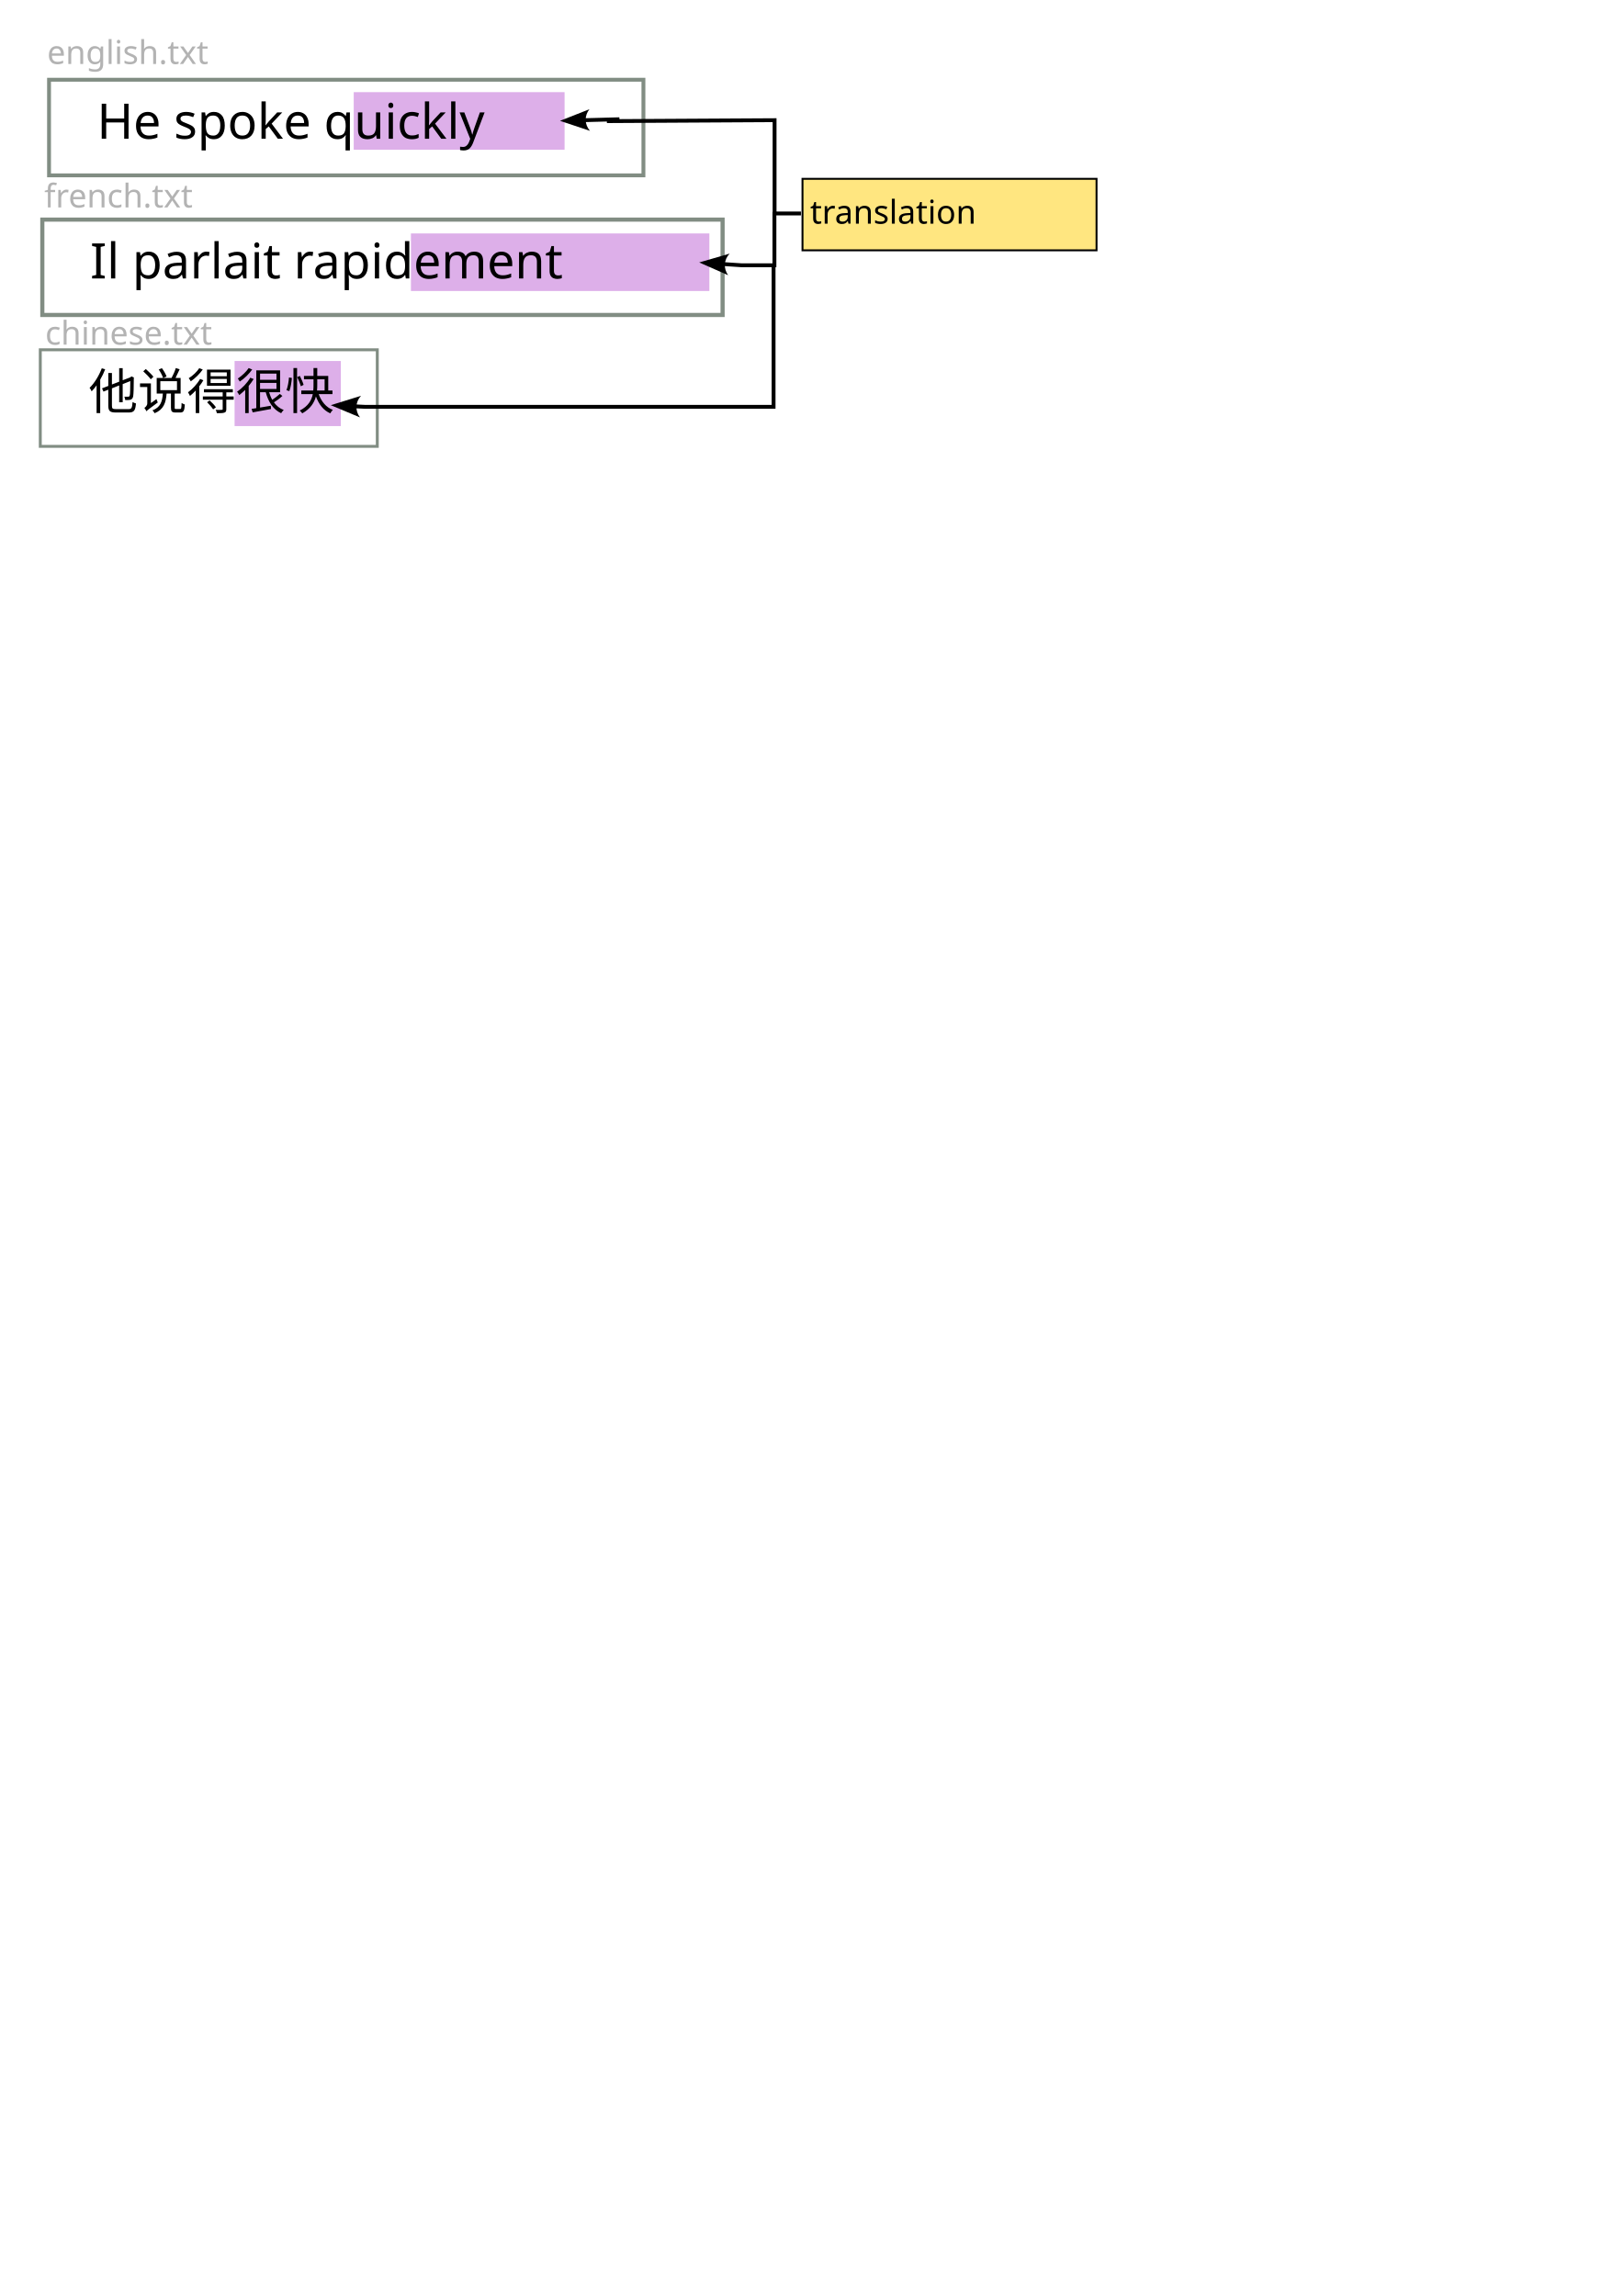
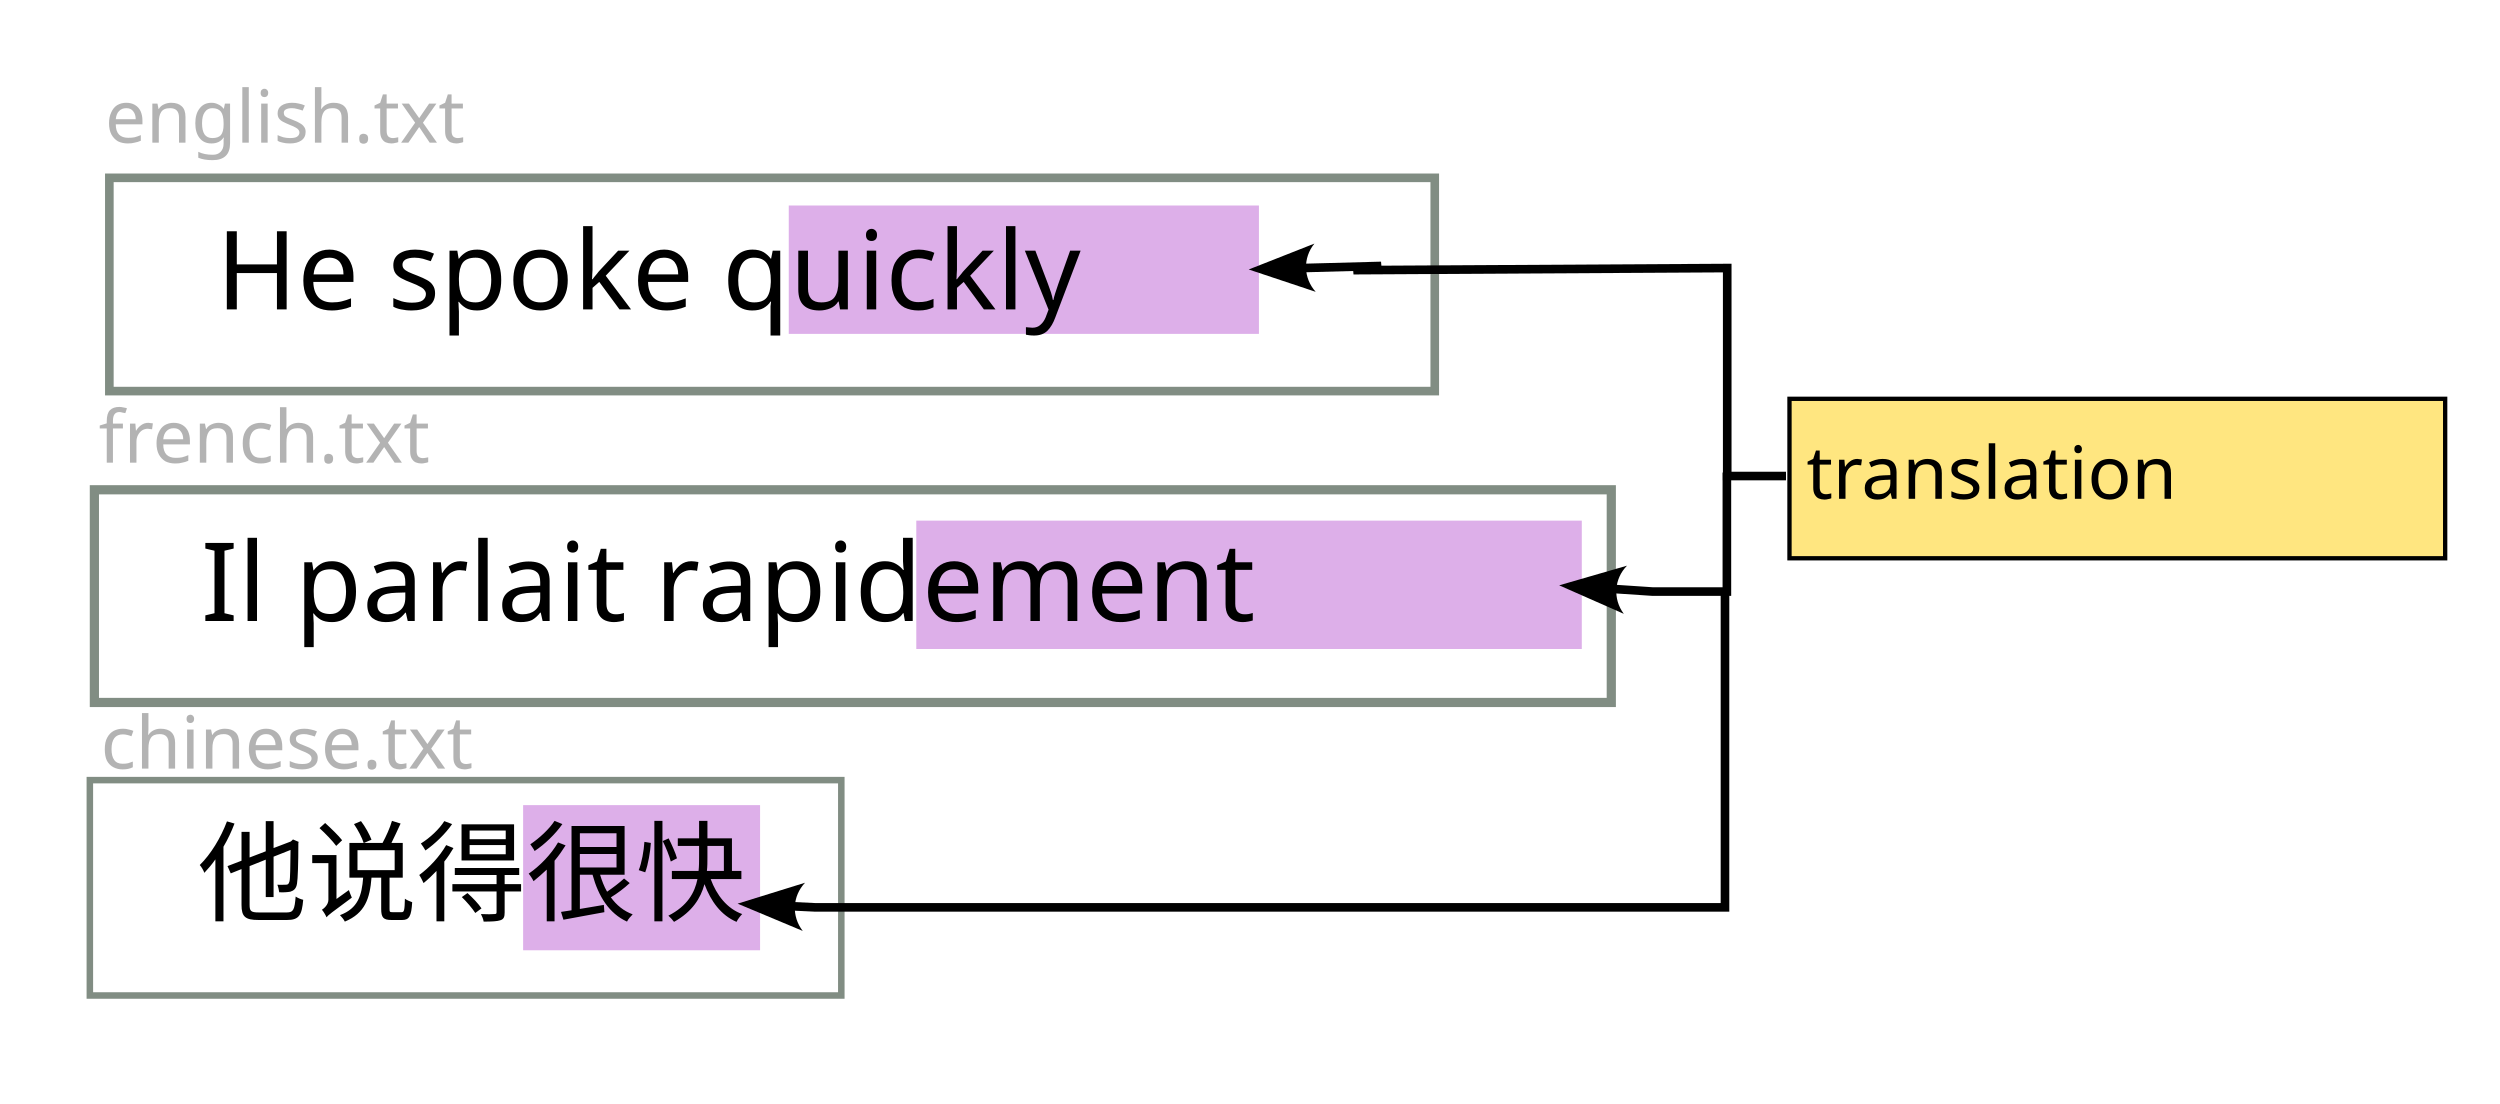
- <svg xmlns="http://www.w3.org/2000/svg" width="210mm" height="297mm" viewBox="0 0 210 297" version="1.1" id="svg5638">
+ <svg xmlns="http://www.w3.org/2000/svg" width="145mm" height="64mm" viewBox="0 0 145 64" version="1.1" id="svg5638">
  <defs id="defs5635">
    <marker style="overflow:visible" id="marker7683" refX="0" refY="0" orient="auto-start-reverse" markerWidth="7.7" markerHeight="5.6" viewBox="0 0 7.7 5.6" preserveAspectRatio="xMidYMid">
      <path transform="scale(0.7)" d="M -2,-4 9,0 -2,4 c 2,-2.33 2,-5.66 0,-8 z" style="fill:context-stroke;fill-rule:evenodd;stroke:none" id="path7681" />
    </marker>
    <marker style="overflow:visible" id="marker7633" refX="0" refY="0" orient="auto-start-reverse" markerWidth="7.7" markerHeight="5.6" viewBox="0 0 7.7 5.6" preserveAspectRatio="xMidYMid">
      <path transform="scale(0.7)" d="M -2,-4 9,0 -2,4 c 2,-2.33 2,-5.66 0,-8 z" style="fill:context-stroke;fill-rule:evenodd;stroke:none" id="path7631" />
    </marker>
    <marker style="overflow:visible" id="Arrow2" refX="0" refY="0" orient="auto-start-reverse" markerWidth="7.7" markerHeight="5.6" viewBox="0 0 7.7 5.6" preserveAspectRatio="xMidYMid">
      <path transform="scale(0.7)" d="M -2,-4 9,0 -2,4 c 2,-2.33 2,-5.66 0,-8 z" style="fill:context-stroke;fill-rule:evenodd;stroke:none" id="arrow2L" />
    </marker>
  </defs>
  <g id="layer1">
    <rect style="color:#000000;overflow:visible;fill:#ddafe9;stroke:none;stroke-width:0.168;stroke-dasharray:none;stop-color:#000000" id="rect1663-36-3-6-1" width="27.27" height="7.446" x="45.748" y="11.919" />
    <text xml:space="preserve" style="font-style:normal;font-variant:normal;font-weight:normal;font-stretch:normal;font-size:6.35px;line-height:3.175px;font-family:'Source Code Pro';-inkscape-font-specification:'Source Code Pro';letter-spacing:0px;word-spacing:0px;fill:#000000;fill-opacity:1;stroke:none;stroke-width:0.265px;stroke-linecap:butt;stroke-linejoin:miter;stroke-opacity:1" x="12.546" y="17.945" id="text379-4">
      <tspan style="font-style:normal;font-variant:normal;font-weight:normal;font-stretch:normal;font-size:6.35px;font-family:'Source Code Pro';-inkscape-font-specification:'Source Code Pro';stroke-width:0.265px" x="12.546" y="17.945" id="tspan1666">He spoke quickly</tspan>
    </text>
    <rect style="color:#000000;overflow:visible;fill:#ffe680;stroke:#000000;stroke-width:0.25;stroke-dasharray:none;stop-color:#000000" id="rect163-7" width="38.03" height="9.249" x="103.79" y="23.131" />
    <text xml:space="preserve" style="font-style:normal;font-variant:normal;font-weight:normal;font-stretch:normal;font-size:4.233px;line-height:3.307px;font-family:'Ubuntu Condensed';-inkscape-font-specification:'Ubuntu Condensed, ';text-align:end;letter-spacing:0px;word-spacing:0px;text-anchor:end;fill:#000000;fill-opacity:1;stroke:none;stroke-width:0.265px;stroke-linecap:butt;stroke-linejoin:miter;stroke-opacity:1" x="131.756" y="28.933" id="text5516">
      <tspan style="font-size:4.233px;text-align:end;text-anchor:end;stroke-width:0.265px" x="131.756" y="28.933" id="tspan5346">translation</tspan>
    </text>
    <rect style="color:#000000;overflow:visible;fill:none;stroke:#818d83;stroke-width:0.5;stroke-opacity:1;stop-color:#000000" id="rect6191" width="76.874" height="12.37" x="6.342" y="10.314" />
    <rect style="color:#000000;overflow:visible;fill:#ddafe9;stroke:none;stroke-width:0.2;stroke-dasharray:none;stop-color:#000000" id="rect1663-36-3-6-1-7" width="38.599" height="7.446" x="53.145" y="30.196" />
    <text xml:space="preserve" style="font-style:normal;font-variant:normal;font-weight:normal;font-stretch:normal;font-size:6.35px;line-height:3.175px;font-family:'Source Code Pro';-inkscape-font-specification:'Source Code Pro';letter-spacing:0px;word-spacing:0px;fill:#000000;fill-opacity:1;stroke:none;stroke-width:0.265px;stroke-linecap:butt;stroke-linejoin:miter;stroke-opacity:1" x="11.66" y="36.02" id="text379-4-9">
      <tspan style="font-style:normal;font-variant:normal;font-weight:normal;font-stretch:normal;font-size:6.35px;font-family:'Source Code Pro';-inkscape-font-specification:'Source Code Pro';stroke-width:0.265px" x="11.66" y="36.02" id="tspan1666-2">Il parlait rapidement</tspan>
    </text>
    <rect style="color:#000000;overflow:visible;fill:none;stroke:#818d83;stroke-width:0.534;stroke-opacity:1;stop-color:#000000" id="rect6191-0" width="87.981" height="12.336" x="5.474" y="28.407" />
    <text xml:space="preserve" style="font-style:normal;font-variant:normal;font-weight:normal;font-stretch:normal;font-size:4.233px;line-height:2.117px;font-family:'Ubuntu Condensed';-inkscape-font-specification:'Ubuntu Condensed, ';letter-spacing:0px;word-spacing:0px;fill:#b3b3b3;fill-opacity:1;stroke:none;stroke-width:0.265px;stroke-linecap:butt;stroke-linejoin:miter;stroke-opacity:1" x="6.09" y="8.273" id="text7435">
      <tspan id="tspan7433" style="font-size:4.233px;fill:#b3b3b3;stroke-width:0.265px" x="6.09" y="8.273">english.txt</tspan>
    </text>
    <text xml:space="preserve" style="font-style:normal;font-variant:normal;font-weight:normal;font-stretch:normal;font-size:4.233px;line-height:2.117px;font-family:'Ubuntu Condensed';-inkscape-font-specification:'Ubuntu Condensed, ';letter-spacing:0px;word-spacing:0px;fill:#b3b3b3;fill-opacity:1;stroke:none;stroke-width:0.265px;stroke-linecap:butt;stroke-linejoin:miter;stroke-opacity:1" x="5.723" y="26.834" id="text7435-2">
      <tspan id="tspan7433-3" style="font-size:4.233px;fill:#b3b3b3;stroke-width:0.265px" x="5.723" y="26.834">french.txt</tspan>
    </text>
    <text xml:space="preserve" style="font-style:normal;font-variant:normal;font-weight:normal;font-stretch:normal;font-size:4.233px;line-height:2.117px;font-family:'Ubuntu Condensed';-inkscape-font-specification:'Ubuntu Condensed, ';letter-spacing:0px;word-spacing:0px;fill:#b3b3b3;fill-opacity:1;stroke:none;stroke-width:0.265px;stroke-linecap:butt;stroke-linejoin:miter;stroke-opacity:1" x="5.842" y="44.576" id="text7435-2-2">
      <tspan id="tspan7433-3-2" style="font-size:4.233px;fill:#b3b3b3;stroke-width:0.265px" x="5.842" y="44.576">chinese.txt</tspan>
    </text>
    <rect style="color:#000000;overflow:visible;fill:#ddafe9;stroke:none;stroke-width:0.127;stroke-dasharray:none;stop-color:#000000" id="rect1663-36-3-6-1-7-8" width="13.743" height="8.419" x="30.341" y="46.697" />
    <text xml:space="preserve" style="font-style:normal;font-variant:normal;font-weight:normal;font-stretch:normal;font-size:6.35px;line-height:3.175px;font-family:'Source Code Pro';-inkscape-font-specification:'Source Code Pro';letter-spacing:0px;word-spacing:0px;fill:#000000;fill-opacity:1;stroke:none;stroke-width:0.265px;stroke-linecap:butt;stroke-linejoin:miter;stroke-opacity:1" x="11.475" y="52.938" id="text379-4-9-7">
      <tspan style="font-style:normal;font-variant:normal;font-weight:normal;font-stretch:normal;font-size:6.35px;font-family:'Source Code Pro';-inkscape-font-specification:'Source Code Pro';stroke-width:0.265px" x="11.475" y="52.938" id="tspan1666-2-5">他说得很快</tspan>
    </text>
    <rect style="color:#000000;overflow:visible;fill:none;stroke:#818d83;stroke-width:0.378;stroke-opacity:1;stop-color:#000000" id="rect6191-0-9" width="43.585" height="12.492" x="5.211" y="45.247" />
    <path style="fill:none;fill-rule:evenodd;stroke:#000000;stroke-width:0.5;stroke-linecap:butt;stroke-linejoin:miter;stroke-dasharray:none;stroke-opacity:1;marker-end:url(#Arrow2)" d="m 103.588,27.61 h -3.409 V 15.547 l -21.678,0.122 1.605,-0.244 -4.532,0.121" id="path7545" />
-     <path style="fill:none;fill-rule:evenodd;stroke:#000000;stroke-width:0.5;stroke-linecap:butt;stroke-linejoin:miter;stroke-opacity:1;marker-end:url(#marker7633);stroke-dasharray:none" d="m 100.159,27.405 v 6.906 h -4.306 l -2.278,-0.152" id="path7629" />
-     <path style="fill:none;fill-rule:evenodd;stroke:#000000;stroke-width:0.5;stroke-linecap:butt;stroke-linejoin:miter;stroke-opacity:1;marker-end:url(#marker7683);stroke-dasharray:none" d="M 100.049,34.306 V 52.626 H 47.247 l -1.32,-0.063" id="path7679" />
+     <path style="fill:none;fill-rule:evenodd;stroke:#000000;stroke-width:0.5;stroke-linecap:butt;stroke-linejoin:miter;stroke-dasharray:none;stroke-opacity:1;marker-end:url(#marker7633)" d="m 100.159,27.405 v 6.906 h -4.306 l -2.278,-0.152" id="path7629" />
+     <path style="fill:none;fill-rule:evenodd;stroke:#000000;stroke-width:0.5;stroke-linecap:butt;stroke-linejoin:miter;stroke-dasharray:none;stroke-opacity:1;marker-end:url(#marker7683)" d="M 100.049,34.306 V 52.626 H 47.247 l -1.32,-0.063" id="path7679" />
  </g>
</svg>
